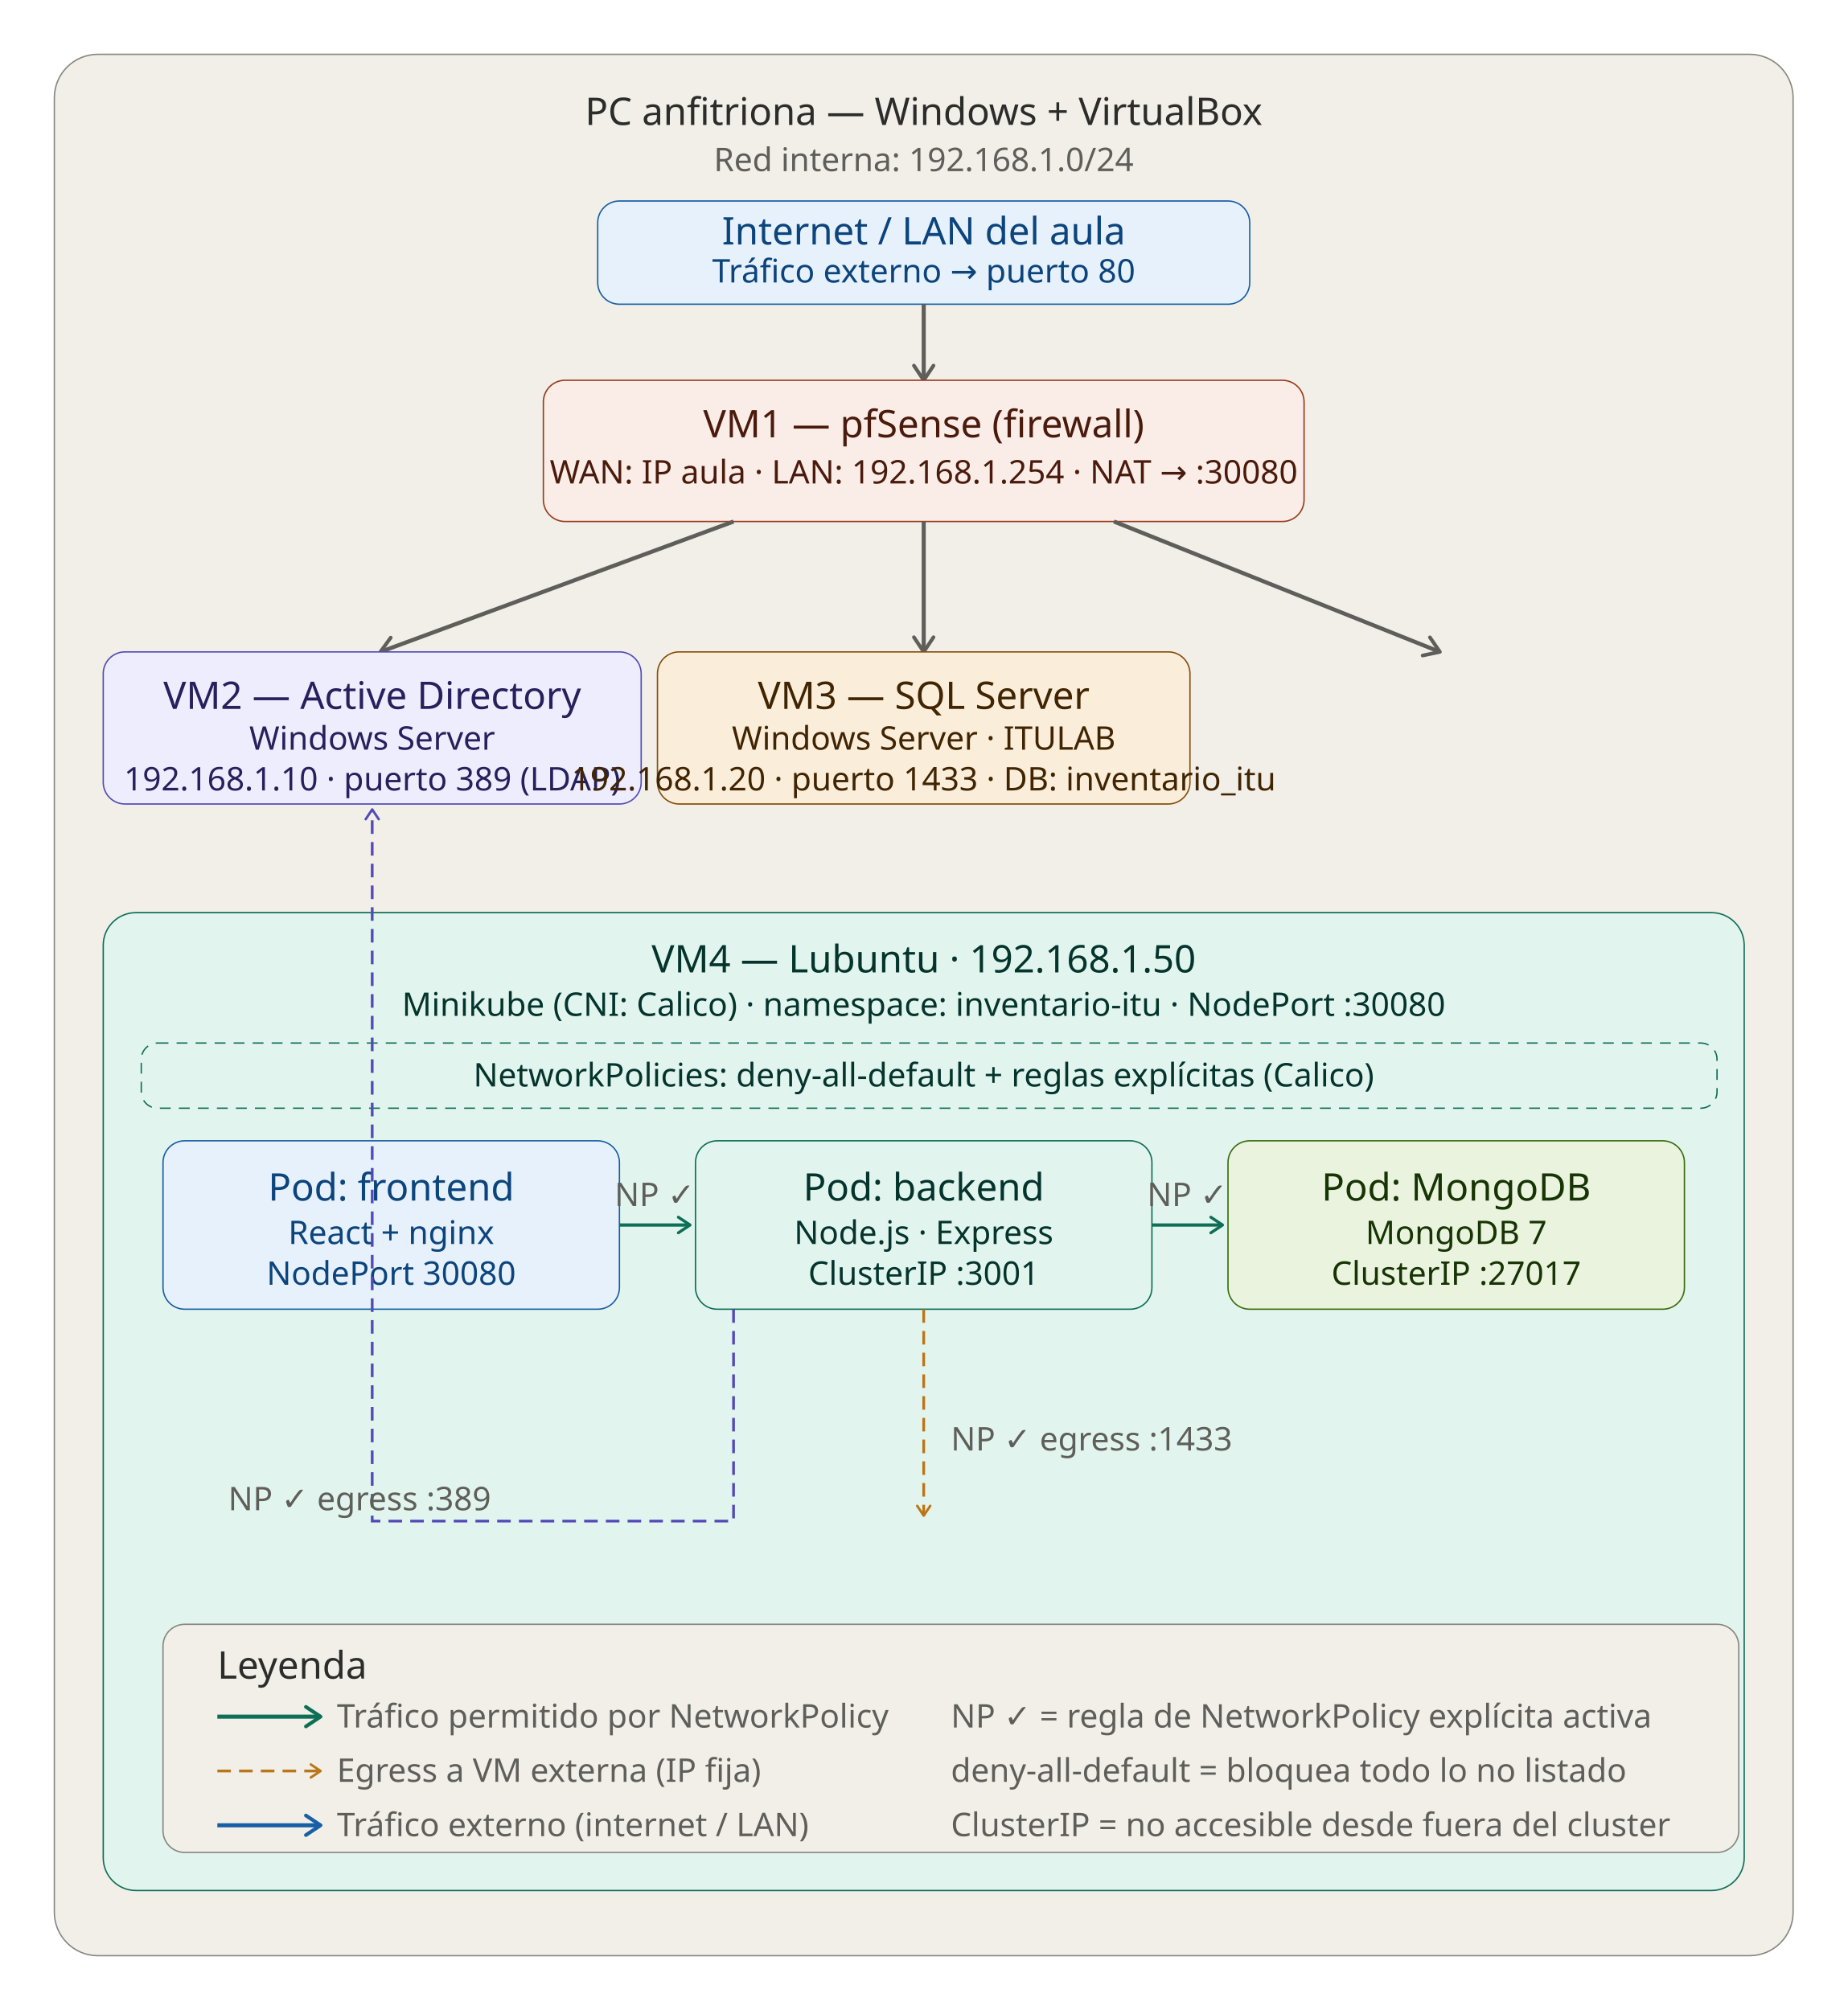
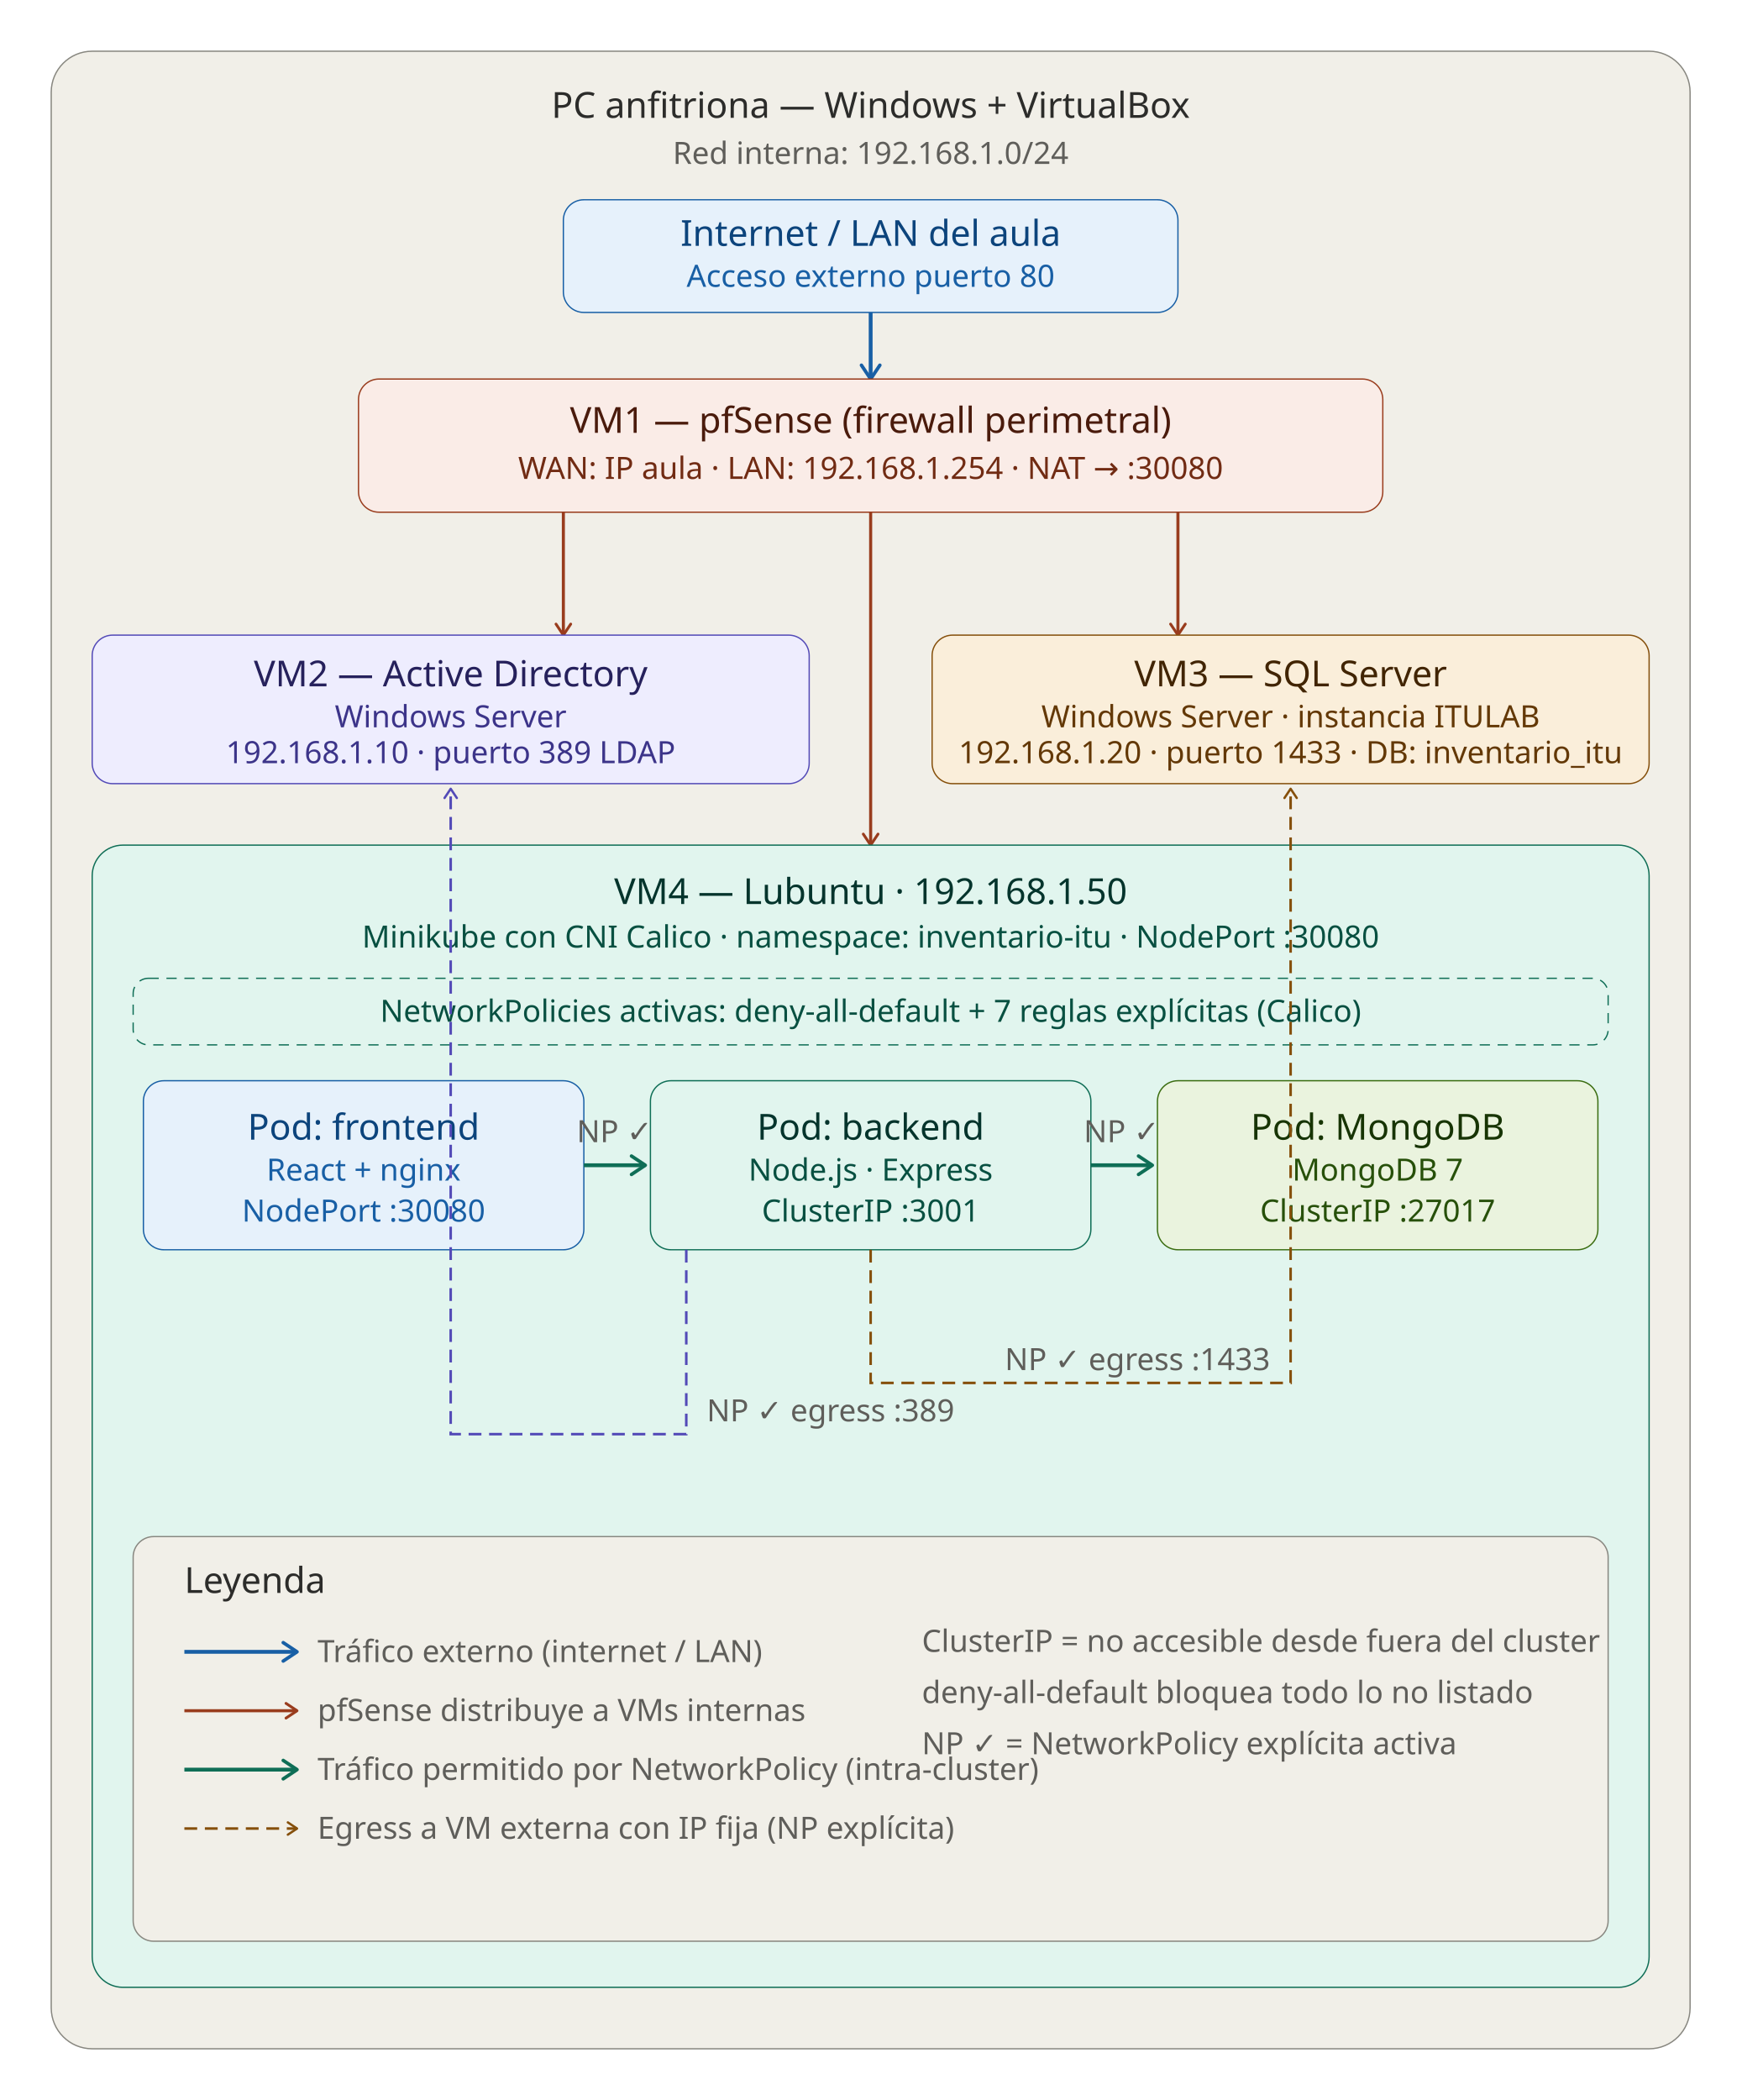
- <svg xmlns="http://www.w3.org/2000/svg" width="100%" viewBox="0 0 680 740" role="img">
+ <svg xmlns="http://www.w3.org/2000/svg" width="100%" viewBox="0 0 680 820" role="img">
  <defs>
    <marker id="arrow" viewBox="0 0 10 10" refX="8" refY="5" markerWidth="6" markerHeight="6" orient="auto-start-reverse">
      <path d="M2 1L8 5L2 9" fill="none" stroke="context-stroke" stroke-width="1.5" stroke-linecap="round" stroke-linejoin="round" />
    </marker>
    <style>
    text { font-family: sans-serif; }
    .th { font-size: 14px; font-weight: 500; fill: #2C2C2A; }
    .ts { font-size: 12px; fill: #5F5E5A; }
-     .arr { stroke: #5F5E5A; stroke-width: 1.5; fill: none; }
-     .c-gray-rect { fill: #F1EFE8; stroke: #888780; }
+     .c-gray-rect  { fill: #F1EFE8; stroke: #888780; }
    .c-blue-rect  { fill: #E6F1FB; stroke: #185FA5; }
-     .c-blue-text  { fill: #0C447C; }
+     .c-blue-th    { fill: #0C447C; }
+     .c-blue-ts    { fill: #185FA5; }
    .c-coral-rect { fill: #FAECE7; stroke: #993C1D; }
-     .c-coral-text { fill: #4A1B0C; }
+     .c-coral-th   { fill: #4A1B0C; }
+     .c-coral-ts   { fill: #712B13; }
    .c-purple-rect{ fill: #EEEDFE; stroke: #534AB7; }
-     .c-purple-text{ fill: #26215C; }
+     .c-purple-th  { fill: #26215C; }
+     .c-purple-ts  { fill: #3C3489; }
    .c-amber-rect { fill: #FAEEDA; stroke: #854F0B; }
-     .c-amber-text { fill: #412402; }
+     .c-amber-th   { fill: #412402; }
+     .c-amber-ts   { fill: #633806; }
    .c-teal-rect  { fill: #E1F5EE; stroke: #0F6E56; }
-     .c-teal-text  { fill: #04342C; }
+     .c-teal-th    { fill: #04342C; }
+     .c-teal-ts    { fill: #085041; }
    .c-green-rect { fill: #EAF3DE; stroke: #3B6D11; }
-     .c-green-text { fill: #173404; }
+     .c-green-th   { fill: #173404; }
+     .c-green-ts   { fill: #27500A; }
    @media (prefers-color-scheme: dark) {
      .th { fill: #D3D1C7; }
      .ts { fill: #888780; }
      .c-gray-rect  { fill: #444441; stroke: #888780; }
      .c-blue-rect  { fill: #0C447C; stroke: #85B7EB; }
-       .c-blue-text  { fill: #B5D4F4; }
+       .c-blue-th    { fill: #B5D4F4; } .c-blue-ts { fill: #85B7EB; }
      .c-coral-rect { fill: #712B13; stroke: #F0997B; }
-       .c-coral-text { fill: #F5C4B3; }
+       .c-coral-th   { fill: #F5C4B3; } .c-coral-ts { fill: #F0997B; }
      .c-purple-rect{ fill: #3C3489; stroke: #AFA9EC; }
-       .c-purple-text{ fill: #CECBF6; }
+       .c-purple-th  { fill: #CECBF6; } .c-purple-ts { fill: #AFA9EC; }
      .c-amber-rect { fill: #633806; stroke: #EF9F27; }
-       .c-amber-text { fill: #FAC775; }
+       .c-amber-th   { fill: #FAC775; } .c-amber-ts { fill: #EF9F27; }
      .c-teal-rect  { fill: #085041; stroke: #5DCAA5; }
-       .c-teal-text  { fill: #9FE1CB; }
+       .c-teal-th    { fill: #9FE1CB; } .c-teal-ts { fill: #5DCAA5; }
      .c-green-rect { fill: #27500A; stroke: #97C459; }
-       .c-green-text { fill: #C0DD97; }
+       .c-green-th   { fill: #C0DD97; } .c-green-ts { fill: #97C459; }
    }
  </style>
  </defs>
-   <rect x="20" y="20" width="640" height="700" rx="16" class="c-gray-rect" stroke-width="0.5" />
+   <rect x="20" y="20" width="640" height="780" rx="16" class="c-gray-rect" stroke-width="0.5" />
  <text class="th" x="340" y="46" text-anchor="middle">PC anfitriona — Windows + VirtualBox</text>
-   <text class="ts" x="340" y="63" text-anchor="middle">Red interna: 192.168.1.0/24</text>
-   <rect x="220" y="74" width="240" height="38" rx="8" class="c-blue-rect" stroke-width="0.5" />
-   <text class="th c-blue-text" x="340" y="90" text-anchor="middle">Internet / LAN del aula</text>
-   <text class="ts c-blue-text" x="340" y="104" text-anchor="middle">Tráfico externo → puerto 80</text>
-   <line x1="340" y1="112" x2="340" y2="140" class="arr" stroke="#185FA5" marker-end="url(#arrow)" />
-   <rect x="200" y="140" width="280" height="52" rx="8" class="c-coral-rect" stroke-width="0.5" />
-   <text class="th c-coral-text" x="340" y="161" text-anchor="middle">VM1 — pfSense (firewall)</text>
-   <text class="ts c-coral-text" x="340" y="178" text-anchor="middle">WAN: IP aula · LAN: 192.168.1.254 · NAT → :30080</text>
-   <line x1="270" y1="192" x2="140" y2="240" class="arr" stroke="#993C1D" marker-end="url(#arrow)" />
-   <line x1="340" y1="192" x2="340" y2="240" class="arr" stroke="#993C1D" marker-end="url(#arrow)" />
-   <line x1="410" y1="192" x2="530" y2="240" class="arr" stroke="#993C1D" marker-end="url(#arrow)" />
-   <rect x="38" y="240" width="198" height="56" rx="8" class="c-purple-rect" stroke-width="0.5" />
-   <text class="th c-purple-text" x="137" y="261" text-anchor="middle">VM2 — Active Directory</text>
-   <text class="ts c-purple-text" x="137" y="276" text-anchor="middle">Windows Server</text>
-   <text class="ts c-purple-text" x="137" y="291" text-anchor="middle">192.168.1.10 · puerto 389 (LDAP)</text>
-   <rect x="242" y="240" width="196" height="56" rx="8" class="c-amber-rect" stroke-width="0.5" />
-   <text class="th c-amber-text" x="340" y="261" text-anchor="middle">VM3 — SQL Server</text>
-   <text class="ts c-amber-text" x="340" y="276" text-anchor="middle">Windows Server · ITULAB</text>
-   <text class="ts c-amber-text" x="340" y="291" text-anchor="middle">192.168.1.20 · puerto 1433 · DB: inventario_itu</text>
-   <rect x="38" y="336" width="604" height="360" rx="12" class="c-teal-rect" stroke-width="0.5" />
-   <text class="th c-teal-text" x="340" y="358" text-anchor="middle">VM4 — Lubuntu · 192.168.1.50</text>
-   <text class="ts c-teal-text" x="340" y="374" text-anchor="middle">Minikube (CNI: Calico) · namespace: inventario-itu · NodePort :30080</text>
-   <rect x="52" y="384" width="580" height="24" rx="6" class="c-teal-rect" stroke-width="0.5" stroke-dasharray="4 3" />
-   <text class="ts c-teal-text" x="340" y="400" text-anchor="middle">NetworkPolicies: deny-all-default + reglas explícitas (Calico)</text>
-   <rect x="60" y="420" width="168" height="62" rx="8" class="c-blue-rect" stroke-width="0.5" />
-   <text class="th c-blue-text" x="144" y="442" text-anchor="middle">Pod: frontend</text>
-   <text class="ts c-blue-text" x="144" y="458" text-anchor="middle">React + nginx</text>
-   <text class="ts c-blue-text" x="144" y="473" text-anchor="middle">NodePort 30080</text>
-   <rect x="256" y="420" width="168" height="62" rx="8" class="c-teal-rect" stroke-width="0.5" />
-   <text class="th c-teal-text" x="340" y="442" text-anchor="middle">Pod: backend</text>
-   <text class="ts c-teal-text" x="340" y="458" text-anchor="middle">Node.js · Express</text>
-   <text class="ts c-teal-text" x="340" y="473" text-anchor="middle">ClusterIP :3001</text>
-   <rect x="452" y="420" width="168" height="62" rx="8" class="c-green-rect" stroke-width="0.5" />
-   <text class="th c-green-text" x="536" y="442" text-anchor="middle">Pod: MongoDB</text>
-   <text class="ts c-green-text" x="536" y="458" text-anchor="middle">MongoDB 7</text>
-   <text class="ts c-green-text" x="536" y="473" text-anchor="middle">ClusterIP :27017</text>
-   <line x1="228" y1="451" x2="254" y2="451" stroke="#0F6E56" stroke-width="1.2" fill="none" marker-end="url(#arrow)" />
-   <text class="ts" x="241" y="444" text-anchor="middle" font-size="9">NP ✓</text>
-   <line x1="424" y1="451" x2="450" y2="451" stroke="#0F6E56" stroke-width="1.2" fill="none" marker-end="url(#arrow)" />
-   <text class="ts" x="437" y="444" text-anchor="middle" font-size="9">NP ✓</text>
-   <path d="M340 482 L340 558" fill="none" stroke="#BA7517" stroke-width="1" stroke-dasharray="5 3" marker-end="url(#arrow)" />
-   <text class="ts" x="350" y="534" font-size="9">NP ✓ egress :1433</text>
-   <path d="M270 482 L270 560 L137 560 L137 298" fill="none" stroke="#534AB7" stroke-width="1" stroke-dasharray="5 3" marker-end="url(#arrow)" />
-   <text class="ts" x="84" y="556" font-size="9">NP ✓ egress :389</text>
-   <rect x="60" y="598" width="580" height="84" rx="8" class="c-gray-rect" stroke-width="0.5" />
-   <text class="th" x="80" y="618">Leyenda</text>
-   <line x1="80" y1="632" x2="118" y2="632" stroke="#0F6E56" stroke-width="1.5" fill="none" marker-end="url(#arrow)" />
-   <text class="ts" x="124" y="636">Tráfico permitido por NetworkPolicy</text>
-   <line x1="80" y1="652" x2="118" y2="652" stroke="#BA7517" stroke-width="1" stroke-dasharray="5 3" fill="none" marker-end="url(#arrow)" />
-   <text class="ts" x="124" y="656">Egress a VM externa (IP fija)</text>
-   <line x1="80" y1="672" x2="118" y2="672" stroke="#185FA5" stroke-width="1.5" fill="none" marker-end="url(#arrow)" />
-   <text class="ts" x="124" y="676">Tráfico externo (internet / LAN)</text>
-   <text class="ts" x="350" y="636">NP ✓ = regla de NetworkPolicy explícita activa</text>
-   <text class="ts" x="350" y="656">deny-all-default = bloquea todo lo no listado</text>
-   <text class="ts" x="350" y="676">ClusterIP = no accesible desde fuera del cluster</text>
+   <text class="ts" x="340" y="64" text-anchor="middle">Red interna: 192.168.1.0/24</text>
+   <rect x="220" y="78" width="240" height="44" rx="8" class="c-blue-rect" stroke-width="0.5" />
+   <text class="th c-blue-th" x="340" y="96" text-anchor="middle">Internet / LAN del aula</text>
+   <text class="ts c-blue-ts" x="340" y="112" text-anchor="middle">Acceso externo puerto 80</text>
+   <line x1="340" y1="122" x2="340" y2="148" stroke="#185FA5" stroke-width="1.5" fill="none" marker-end="url(#arrow)" />
+   <rect x="140" y="148" width="400" height="52" rx="8" class="c-coral-rect" stroke-width="0.5" />
+   <text class="th c-coral-th" x="340" y="169" text-anchor="middle">VM1 — pfSense (firewall perimetral)</text>
+   <text class="ts c-coral-ts" x="340" y="187" text-anchor="middle">WAN: IP aula · LAN: 192.168.1.254 · NAT → :30080</text>
+   <path d="M220 200 L220 248" fill="none" stroke="#993C1D" stroke-width="1.2" marker-end="url(#arrow)" />
+   <path d="M460 200 L460 248" fill="none" stroke="#993C1D" stroke-width="1.2" marker-end="url(#arrow)" />
+   <path d="M340 200 L340 330" fill="none" stroke="#993C1D" stroke-width="1.2" marker-end="url(#arrow)" />
+   <rect x="36" y="248" width="280" height="58" rx="8" class="c-purple-rect" stroke-width="0.5" />
+   <text class="th c-purple-th" x="176" y="268" text-anchor="middle">VM2 — Active Directory</text>
+   <text class="ts c-purple-ts" x="176" y="284" text-anchor="middle">Windows Server</text>
+   <text class="ts c-purple-ts" x="176" y="298" text-anchor="middle">192.168.1.10 · puerto 389 LDAP</text>
+   <rect x="364" y="248" width="280" height="58" rx="8" class="c-amber-rect" stroke-width="0.5" />
+   <text class="th c-amber-th" x="504" y="268" text-anchor="middle">VM3 — SQL Server</text>
+   <text class="ts c-amber-ts" x="504" y="284" text-anchor="middle">Windows Server · instancia ITULAB</text>
+   <text class="ts c-amber-ts" x="504" y="298" text-anchor="middle">192.168.1.20 · puerto 1433 · DB: inventario_itu</text>
+   <rect x="36" y="330" width="608" height="446" rx="12" class="c-teal-rect" stroke-width="0.5" />
+   <text class="th c-teal-th" x="340" y="353" text-anchor="middle">VM4 — Lubuntu · 192.168.1.50</text>
+   <text class="ts c-teal-ts" x="340" y="370" text-anchor="middle">Minikube con CNI Calico · namespace: inventario-itu · NodePort :30080</text>
+   <rect x="52" y="382" width="576" height="26" rx="6" class="c-teal-rect" stroke-width="0.5" stroke-dasharray="4 3" />
+   <text class="ts c-teal-ts" x="340" y="399" text-anchor="middle">NetworkPolicies activas: deny-all-default + 7 reglas explícitas (Calico)</text>
+   <rect x="56" y="422" width="172" height="66" rx="8" class="c-blue-rect" stroke-width="0.5" />
+   <text class="th c-blue-th" x="142" y="445" text-anchor="middle">Pod: frontend</text>
+   <text class="ts c-blue-ts" x="142" y="461" text-anchor="middle">React + nginx</text>
+   <text class="ts c-blue-ts" x="142" y="477" text-anchor="middle">NodePort :30080</text>
+   <rect x="254" y="422" width="172" height="66" rx="8" class="c-teal-rect" stroke-width="0.5" />
+   <text class="th c-teal-th" x="340" y="445" text-anchor="middle">Pod: backend</text>
+   <text class="ts c-teal-ts" x="340" y="461" text-anchor="middle">Node.js · Express</text>
+   <text class="ts c-teal-ts" x="340" y="477" text-anchor="middle">ClusterIP :3001</text>
+   <rect x="452" y="422" width="172" height="66" rx="8" class="c-green-rect" stroke-width="0.5" />
+   <text class="th c-green-th" x="538" y="445" text-anchor="middle">Pod: MongoDB</text>
+   <text class="ts c-green-ts" x="538" y="461" text-anchor="middle">MongoDB 7</text>
+   <text class="ts c-green-ts" x="538" y="477" text-anchor="middle">ClusterIP :27017</text>
+   <line x1="228" y1="455" x2="252" y2="455" stroke="#0F6E56" stroke-width="1.5" fill="none" marker-end="url(#arrow)" />
+   <text class="ts" x="240" y="446" text-anchor="middle" font-size="9">NP ✓</text>
+   <line x1="426" y1="455" x2="450" y2="455" stroke="#0F6E56" stroke-width="1.5" fill="none" marker-end="url(#arrow)" />
+   <text class="ts" x="438" y="446" text-anchor="middle" font-size="9">NP ✓</text>
+   <path d="M340 488 L340 540 L504 540 L504 308" fill="none" stroke="#854F0B" stroke-width="1" stroke-dasharray="5 3" marker-end="url(#arrow)" />
+   <text class="ts" x="496" y="535" text-anchor="end" font-size="9">NP ✓ egress :1433</text>
+   <path d="M268 488 L268 560 L176 560 L176 308" fill="none" stroke="#534AB7" stroke-width="1" stroke-dasharray="5 3" marker-end="url(#arrow)" />
+   <text class="ts" x="276" y="555" text-anchor="start" font-size="9">NP ✓ egress :389</text>
+   <rect x="52" y="600" width="576" height="158" rx="8" class="c-gray-rect" stroke-width="0.5" />
+   <text class="th" x="72" y="622">Leyenda</text>
+   <line x1="72" y1="645" x2="116" y2="645" stroke="#185FA5" stroke-width="1.5" fill="none" marker-end="url(#arrow)" />
+   <text class="ts" x="124" y="649">Tráfico externo (internet / LAN)</text>
+   <line x1="72" y1="668" x2="116" y2="668" stroke="#993C1D" stroke-width="1.2" fill="none" marker-end="url(#arrow)" />
+   <text class="ts" x="124" y="672">pfSense distribuye a VMs internas</text>
+   <line x1="72" y1="691" x2="116" y2="691" stroke="#0F6E56" stroke-width="1.5" fill="none" marker-end="url(#arrow)" />
+   <text class="ts" x="124" y="695">Tráfico permitido por NetworkPolicy (intra-cluster)</text>
+   <line x1="72" y1="714" x2="116" y2="714" stroke="#854F0B" stroke-width="1" stroke-dasharray="5 3" fill="none" marker-end="url(#arrow)" />
+   <text class="ts" x="124" y="718">Egress a VM externa con IP fija (NP explícita)</text>
+   <text class="ts" x="360" y="645">ClusterIP = no accesible desde fuera del cluster</text>
+   <text class="ts" x="360" y="665">deny-all-default bloquea todo lo no listado</text>
+   <text class="ts" x="360" y="685">NP ✓ = NetworkPolicy explícita activa</text>
</svg>
